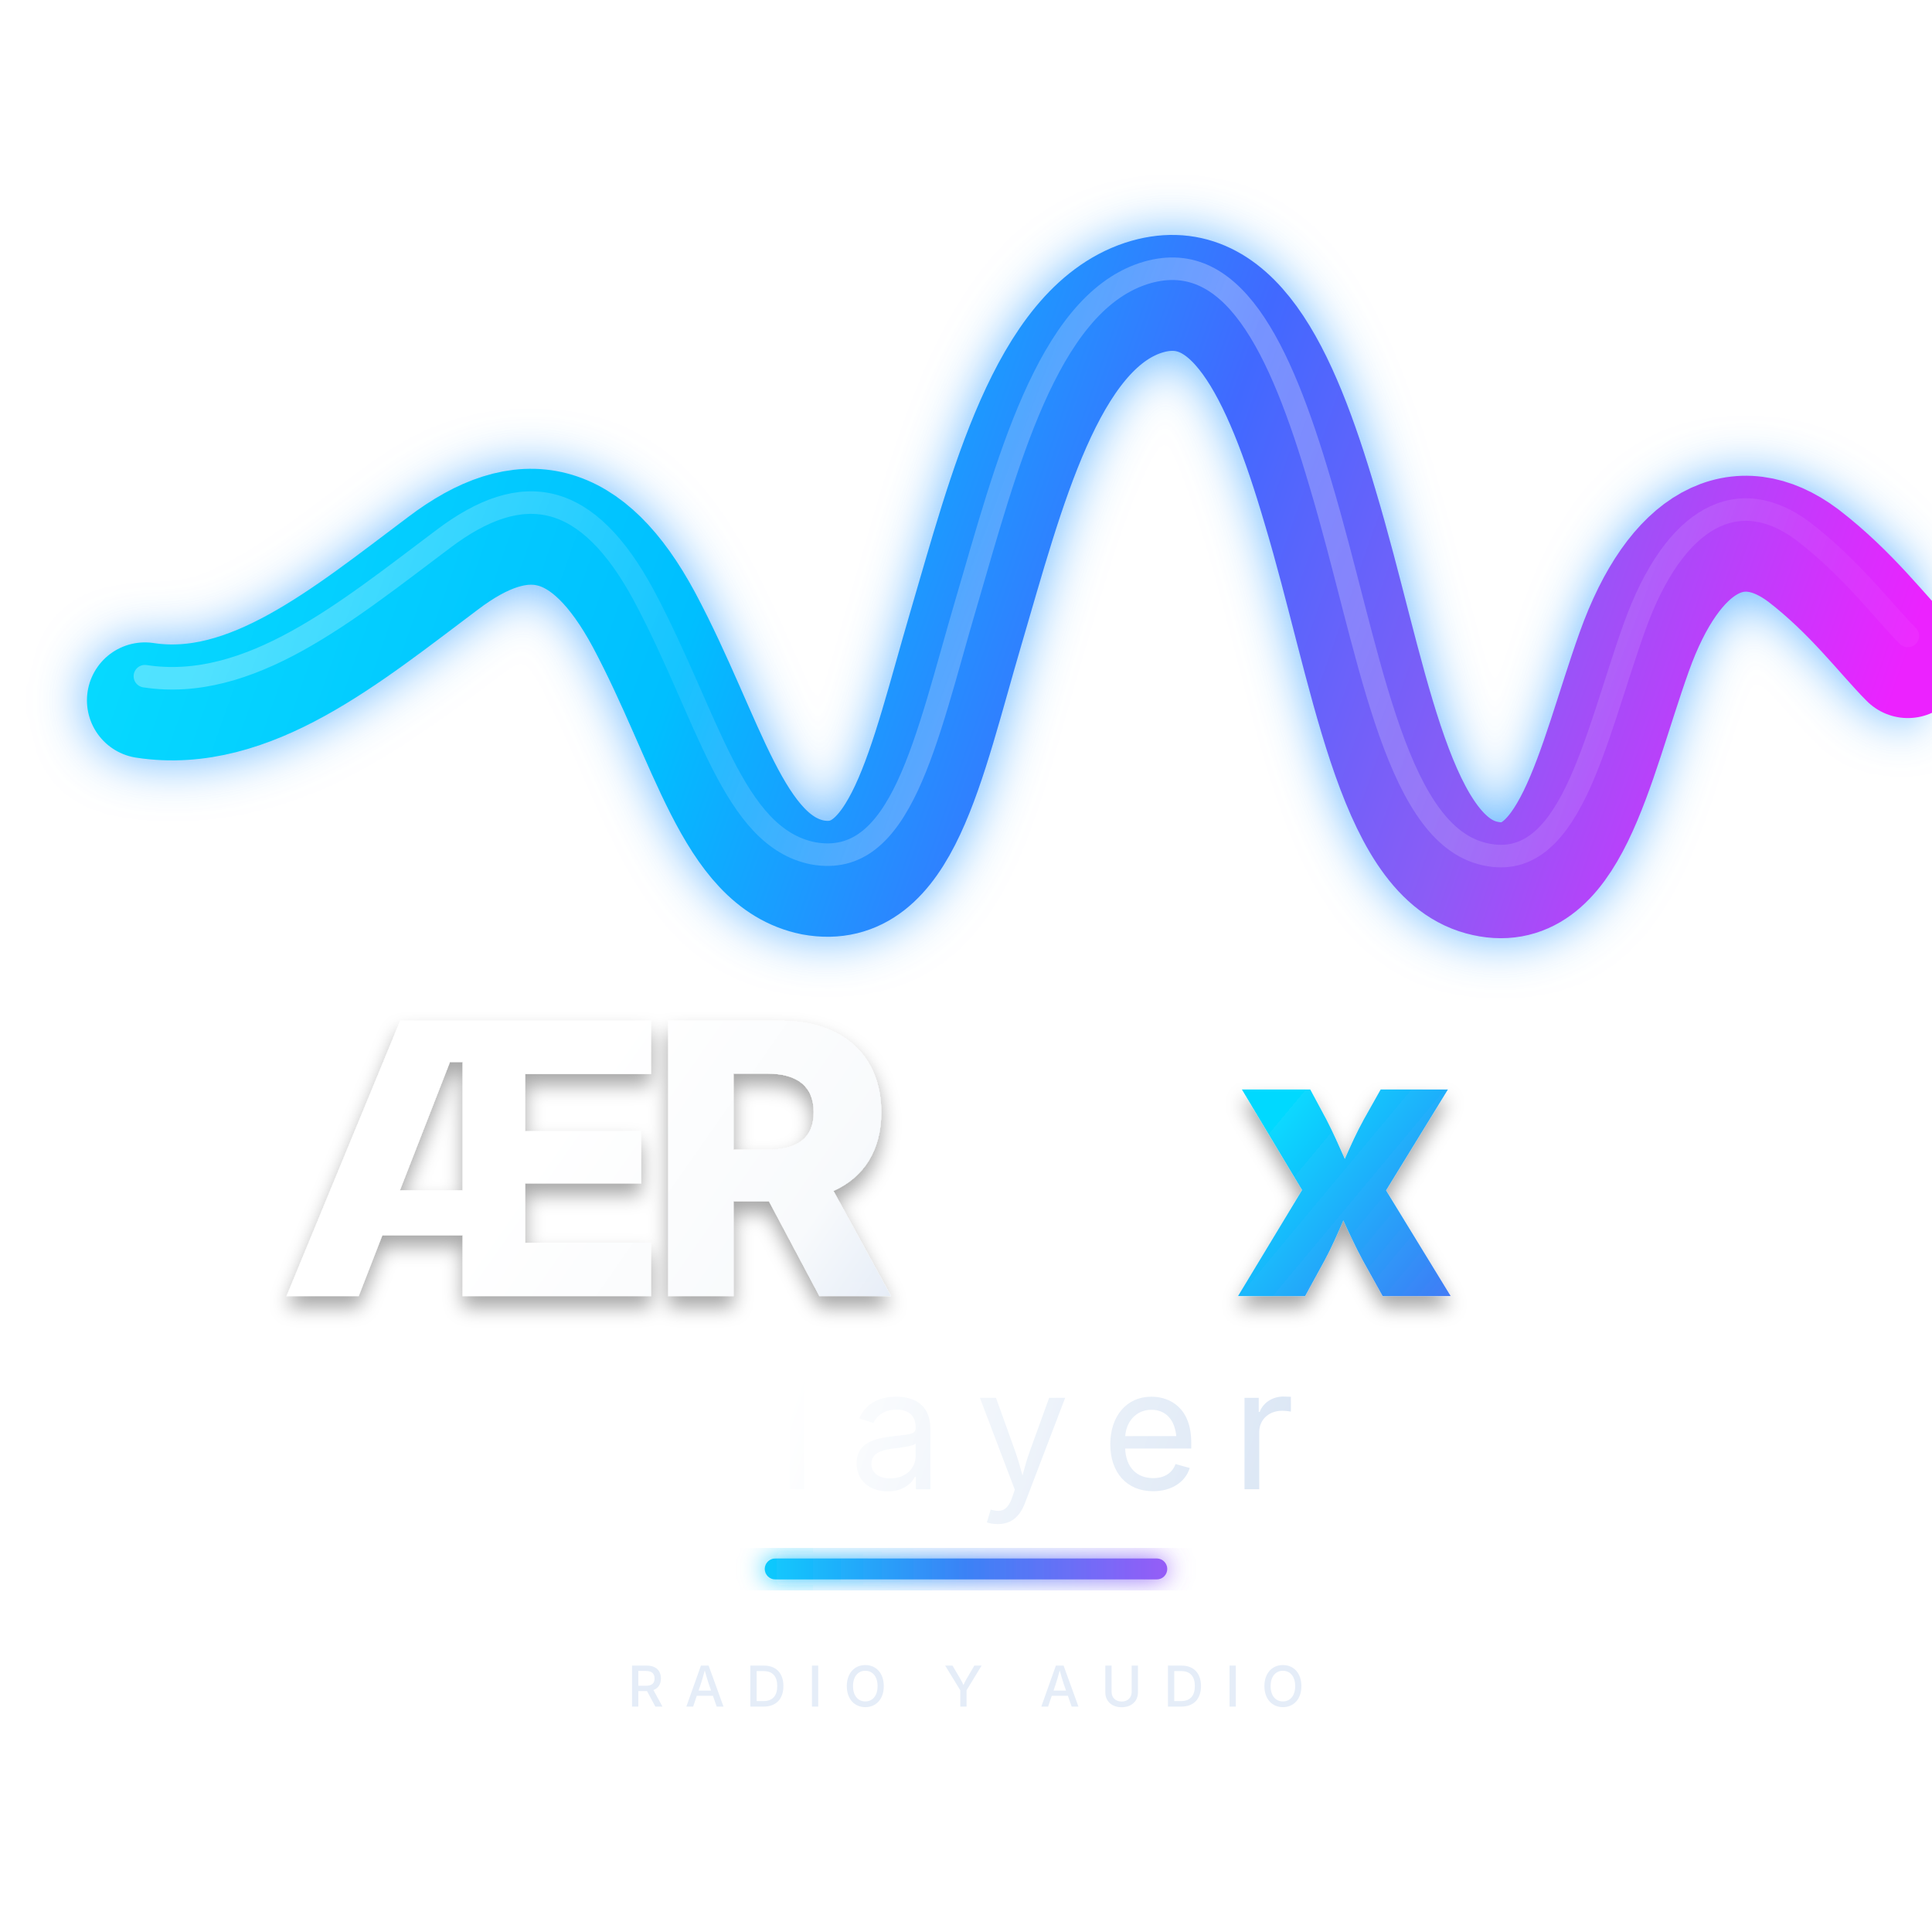
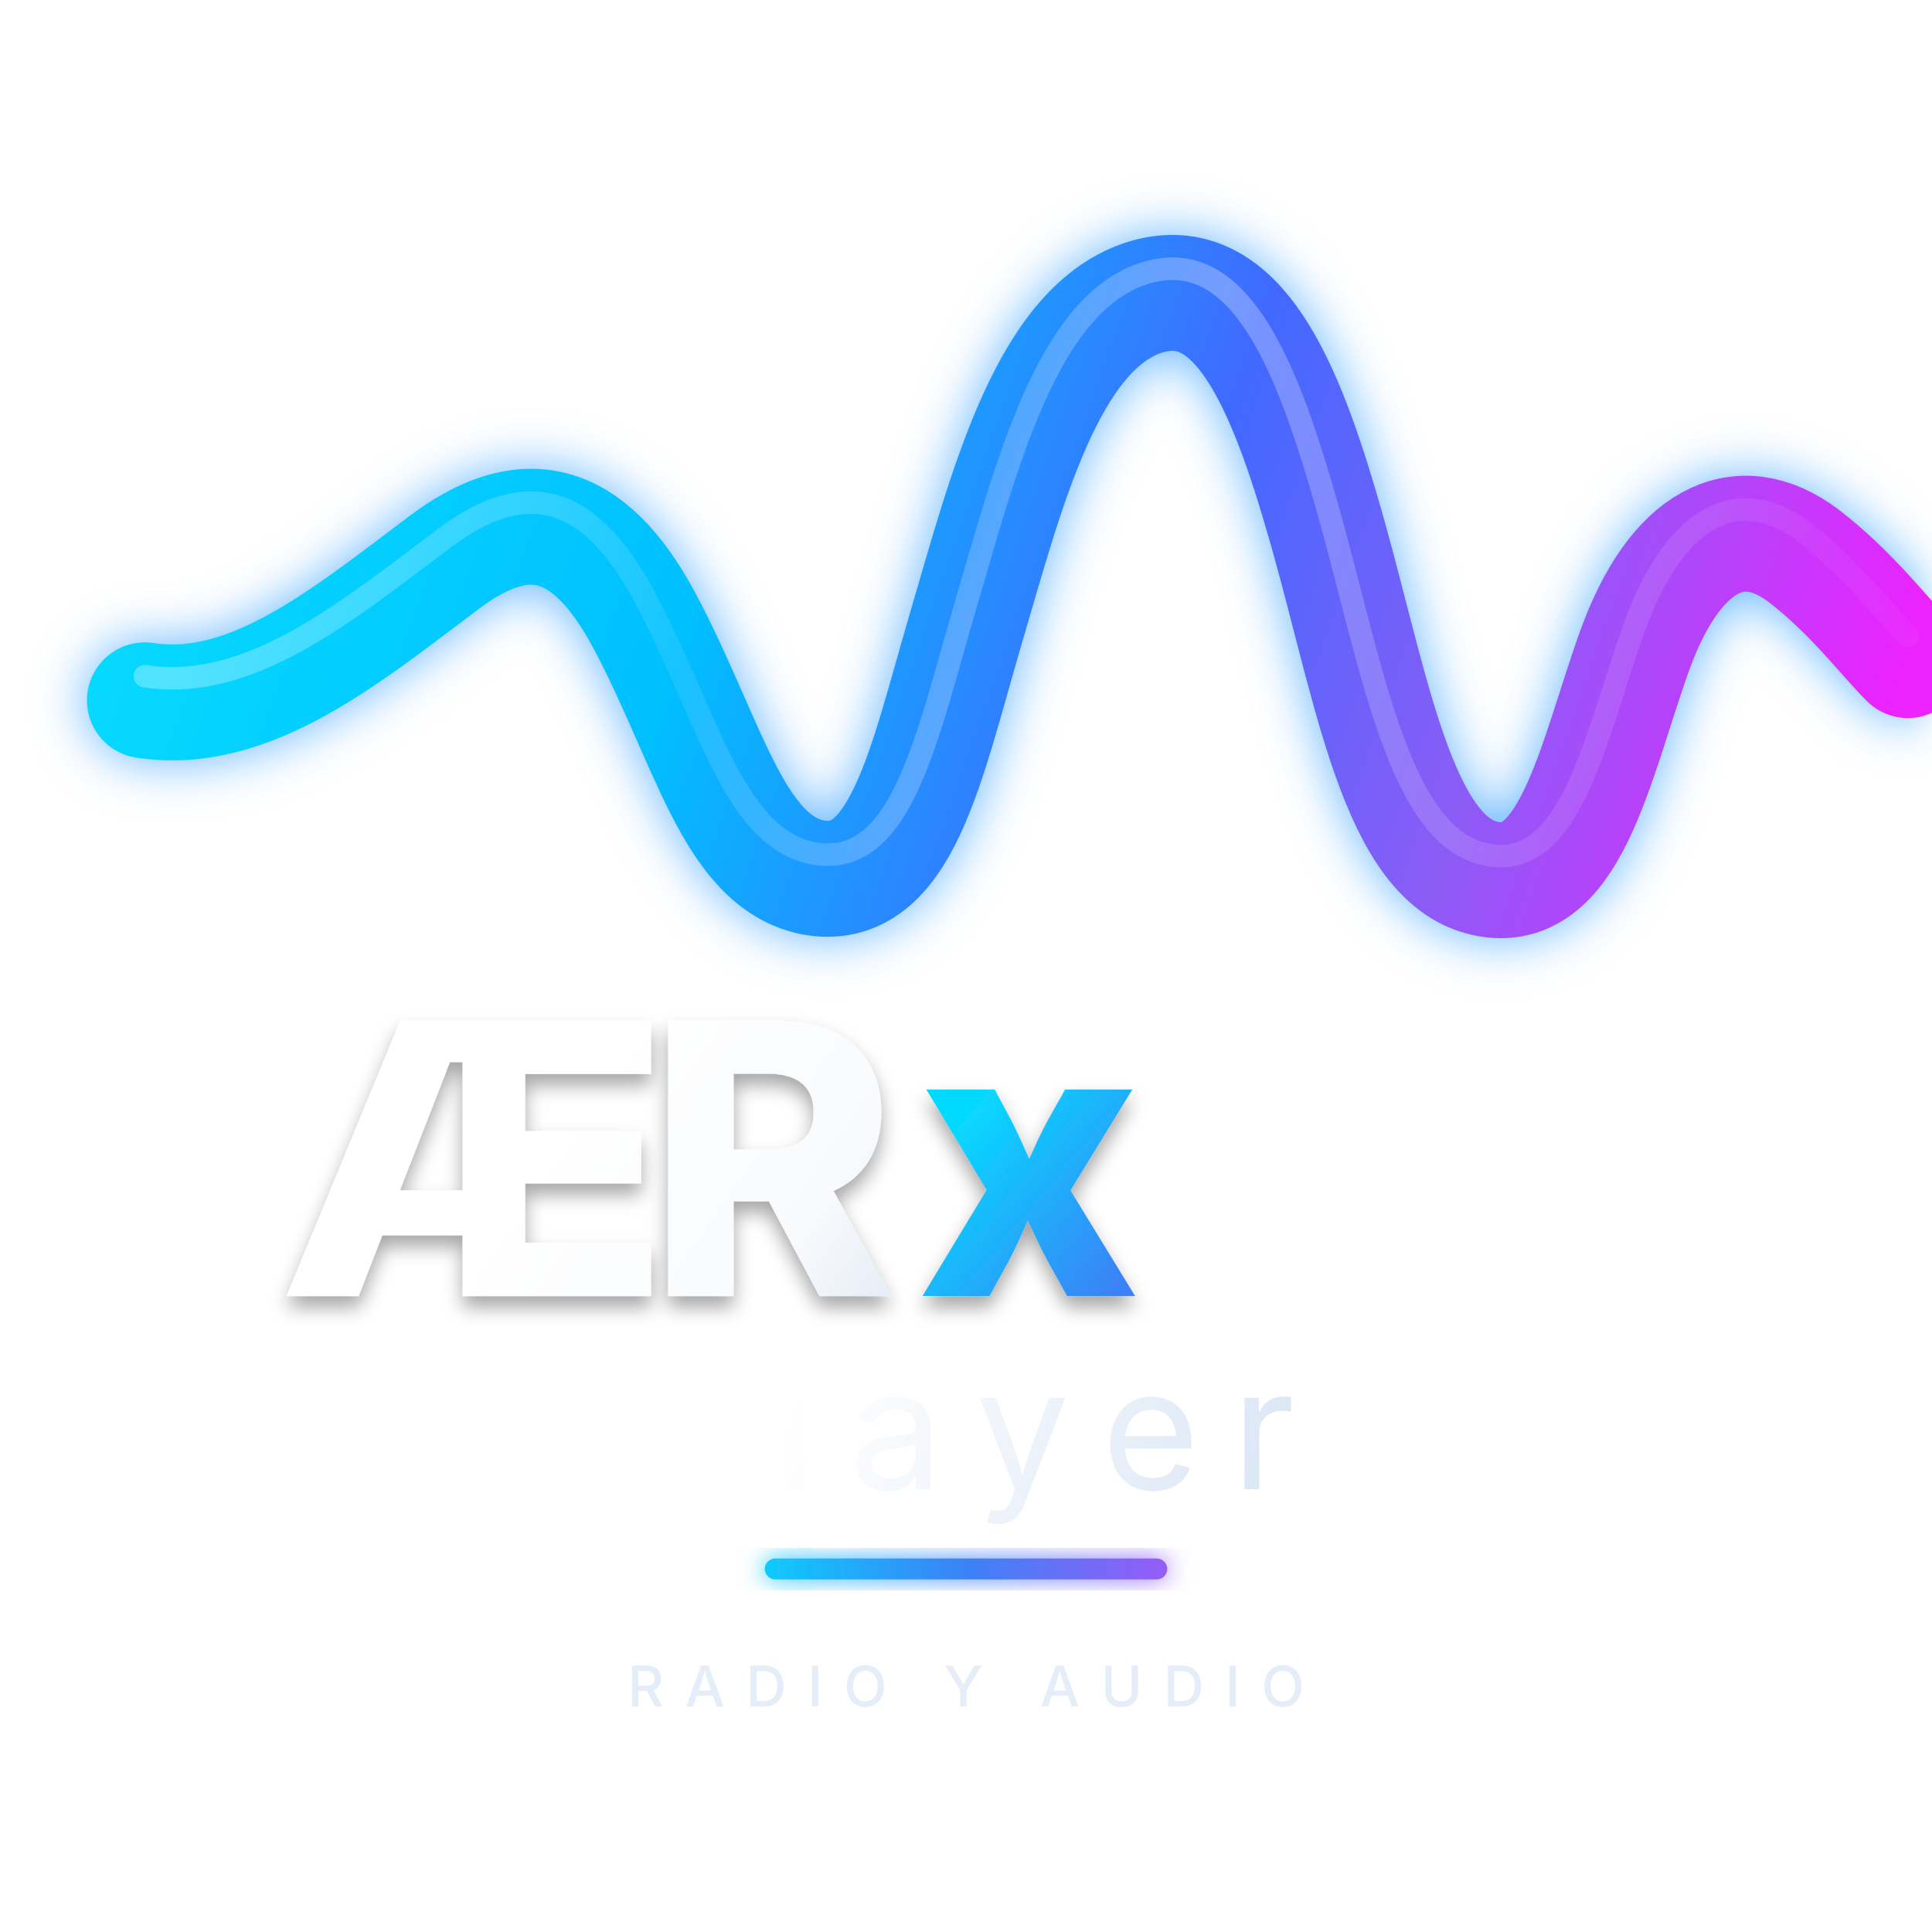
<svg xmlns="http://www.w3.org/2000/svg" width="1200" height="1200" viewBox="0 0 1200 1200" fill="none">
  <defs>
    <linearGradient id="waveGradient" x1="100" y1="300" x2="1100" y2="650" gradientUnits="userSpaceOnUse">
      <stop offset="0%" stop-color="#06D9FF" />
      <stop offset="32%" stop-color="#00BFFF" />
      <stop offset="58%" stop-color="#4169FF" />
      <stop offset="78%" stop-color="#8B5CF6" />
      <stop offset="100%" stop-color="#EC22FF" />
    </linearGradient>
    <linearGradient id="xGradient" x1="790" y1="700" x2="1030" y2="900" gradientUnits="userSpaceOnUse">
      <stop offset="0%" stop-color="#06D9FF" />
      <stop offset="45%" stop-color="#3B82F6" />
      <stop offset="72%" stop-color="#8B5CF6" />
      <stop offset="100%" stop-color="#EC22FF" />
    </linearGradient>
    <linearGradient id="metalGradient" x1="350" y1="690" x2="650" y2="900" gradientUnits="userSpaceOnUse">
      <stop offset="0%" stop-color="#FFFFFF" />
      <stop offset="45%" stop-color="#F8FAFC" />
      <stop offset="72%" stop-color="#DDE7F5" />
      <stop offset="100%" stop-color="#FFFFFF" />
    </linearGradient>
    <linearGradient id="playerGradient" x1="480" y1="900" x2="760" y2="1000" gradientUnits="userSpaceOnUse">
      <stop offset="0%" stop-color="#FFFFFF" />
      <stop offset="100%" stop-color="#DCE7F5" />
    </linearGradient>
    <linearGradient id="barGradient" x1="450" y1="1015" x2="750" y2="1015" gradientUnits="userSpaceOnUse">
      <stop offset="0%" stop-color="#06D9FF" />
      <stop offset="50%" stop-color="#3B82F6" />
      <stop offset="100%" stop-color="#A855F7" />
    </linearGradient>
    <linearGradient id="waveHighlight" x1="180" y1="270" x2="1050" y2="600" gradientUnits="userSpaceOnUse">
      <stop offset="0%" stop-color="#FFFFFF" stop-opacity="0.35" />
      <stop offset="30%" stop-color="#FFFFFF" stop-opacity="0.10" />
      <stop offset="55%" stop-color="#FFFFFF" stop-opacity="0.35" />
      <stop offset="100%" stop-color="#FFFFFF" stop-opacity="0.05" />
    </linearGradient>
    <filter id="waveGlow" x="-30%" y="-50%" width="160%" height="200%" color-interpolation-filters="sRGB">
      <feGaussianBlur stdDeviation="16" result="blur" />
      <feColorMatrix in="blur" type="matrix" values="             0 0 0 0 0.05             0 0 0 0 0.55             0 0 0 0 1             0 0 0 0.65 0" result="colored" />
      <feMerge>
        <feMergeNode in="colored" />
        <feMergeNode in="SourceGraphic" />
      </feMerge>
    </filter>
    <filter id="softGlow" x="-50%" y="-50%" width="200%" height="200%">
      <feGaussianBlur stdDeviation="8" result="blur" />
      <feMerge>
        <feMergeNode in="blur" />
        <feMergeNode in="SourceGraphic" />
      </feMerge>
    </filter>
    <filter id="wordShadow" x="-20%" y="-20%" width="140%" height="150%">
      <feDropShadow dx="0" dy="7" stdDeviation="6" flood-color="#000000" flood-opacity="0.35" />
    </filter>
    <linearGradient id="shine" x1="0" y1="0" x2="0" y2="1">
      <stop offset="0%" stop-color="#FFFFFF" stop-opacity="0.28" />
      <stop offset="45%" stop-color="#FFFFFF" stop-opacity="0" />
      <stop offset="100%" stop-color="#FFFFFF" stop-opacity="0.08" />
    </linearGradient>
  </defs>
  <g id="waveform" filter="url(#waveGlow)">
    <path d="         M 90 435          C 155 445,           215 395,           275 350          C 325 312,           365 320,           400 385          C 440 460,           455 535,           505 545          C 560 555,           575 475,           600 390          C 625 305,           650 205,           710 185          C 765 167,           795 230,           820 315          C 850 415,           865 530,           920 545          C 975 560,           990 475,           1015 405          C 1040 335,           1080 315,           1120 345          C 1150 368,           1170 395,           1185 410         " stroke="url(#waveGradient)" stroke-width="72" stroke-linecap="round" stroke-linejoin="round" />
    <path d="         M 90 420          C 155 430,           215 380,           275 335          C 325 297,           365 305,           400 370          C 440 445,           455 520,           505 530          C 560 540,           575 460,           600 375          C 625 290,           650 190,           710 170          C 765 152,           795 215,           820 300          C 850 400,           865 515,           920 530          C 975 545,           990 460,           1015 390          C 1040 320,           1080 300,           1120 330          C 1150 353,           1170 380,           1185 395         " stroke="url(#waveHighlight)" stroke-width="14" stroke-linecap="round" stroke-linejoin="round" opacity="0.85" />
  </g>
  <g id="wordmark" filter="url(#wordShadow)">
    <path d="M178.022 805.0H222.773L237.46 767.249H287.375V805.0H404.301V771.953H326.159V735.005H398.219V702.646H326.159V667.075H404.301V634.028H248.591ZM248.361 739.365 279.457 659.617H287.375V739.365Z M415.086 805.0H455.592V746.135H477.623L508.948 805.0H553.355L517.669 739.709C536.602 731.218 547.388 714.465 547.388 690.828C547.388 655.945 523.636 634.028 485.081 634.028H415.086ZM455.592 714.121V666.846H476.475C495.523 666.846 505.391 674.878 505.391 690.828C505.391 706.777 495.523 714.121 476.59 714.121Z" fill="url(#metalGradient)" />
-     <path d="M768.964 805.0H810.616L822.78 782.739C827.14 774.592 830.812 766.216 834.369 757.954C838.156 766.216 842.057 774.592 846.417 782.739L858.81 805.0H901.036L860.875 739.365L899.315 676.714H857.548L847.22 695.073C842.745 703.105 838.959 711.597 835.287 719.858C831.615 711.597 827.943 703.22 823.698 695.073L813.829 676.714H771.373L808.781 739.136Z" fill="url(#xGradient)" />
+     <path d="M768.964 805.0H810.616L822.78 782.739C827.14 774.592 830.812 766.216 834.369 757.954C838.156 766.216 842.057 774.592 846.417 782.739L858.81 805.0H901.036L860.875 739.365L899.315 676.714H857.548L847.22 695.073C842.745 703.105 838.959 711.597 835.287 719.858C831.615 711.597 827.943 703.22 823.698 695.073L813.829 676.714H771.373L808.781 739.136Z" fill="url(#xGradient)" transform="translate(-196,0)" />
    <path d="M178.022 805.0H222.773L237.46 767.249H287.375V805.0H404.301V771.953H326.159V735.005H398.219V702.646H326.159V667.075H404.301V634.028H248.591ZM248.361 739.365 279.457 659.617H287.375V739.365Z M415.086 805.0H455.592V746.135H477.623L508.948 805.0H553.355L517.669 739.709C536.602 731.218 547.388 714.465 547.388 690.828C547.388 655.945 523.636 634.028 485.081 634.028H415.086ZM455.592 714.121V666.846H476.475C495.523 666.846 505.391 674.878 505.391 690.828C505.391 706.777 495.523 714.121 476.59 714.121Z" fill="url(#shine)" opacity="0.35" />
  </g>
  <g id="player">
    <path d="M405.02 925.0H414.668V897.629H430.969C448.59 897.629 456.715 886.914 456.715 873.406C456.715 859.949 448.59 849.336 430.918 849.336H405.02ZM414.668 889.148V857.816H430.41C442.496 857.816 447.117 864.469 447.117 873.406C447.117 882.395 442.496 889.148 430.512 889.148Z M499.465 849.336H490.324V925.0H499.465Z M551.406 926.32C561.004 926.32 566.336 921.293 568.266 917.281H568.875V925.0H577.863V887.574C577.863 869.852 564.203 867.516 556.586 867.516C547.801 867.516 538.051 870.664 533.684 880.973L542.469 883.867C544.246 879.906 548.664 875.539 556.84 875.539C564.711 875.539 568.723 879.602 568.723 886.66V886.965C568.723 891.18 564.254 890.875 554.148 892.145C543.637 893.465 532.059 895.852 532.059 908.852C532.059 920.023 540.641 926.32 551.406 926.32ZM552.98 918.246C546.176 918.246 541.25 915.199 541.25 909.309C541.25 902.859 547.09 900.727 553.742 899.863C557.246 899.406 567.199 898.391 568.723 896.613V904.484C568.723 911.441 563.086 918.246 552.98 918.246Z M612.996 945.566C613.961 946.023 616.449 946.633 619.699 946.633C627.723 946.633 633.207 942.52 636.66 933.48L661.594 868.227H651.641L639.453 901.895C637.676 906.82 636.355 911.746 635.086 916.469C633.766 911.746 632.496 906.871 630.719 901.895L618.633 868.227H608.629L630.312 925.305L628.688 930.027C625.895 938.152 621.883 939.371 616.297 937.898L615.332 937.645Z M716.227 926.219C727.855 926.219 736.336 920.379 738.977 911.797L730.141 909.359C728.008 915.148 722.98 918.094 716.277 918.094C706.223 918.094 699.316 911.594 698.859 899.711H739.891V895.902C739.891 874.93 727.195 867.516 715.16 867.516C699.672 867.516 689.617 879.652 689.617 897.07C689.617 914.539 699.773 926.219 716.227 926.219ZM698.91 891.992C699.469 883.309 705.41 875.641 715.16 875.641C724.504 875.641 729.734 882.344 730.598 891.992Z M772.992 925.0H782.133V889.453C782.133 881.785 788.125 876.25 796.301 876.25C798.738 876.25 801.227 876.656 801.785 876.758V867.566C800.719 867.516 798.484 867.414 797.164 867.414C790.41 867.414 784.52 871.223 782.438 876.961H781.828V868.227H772.992Z" fill="url(#playerGradient)" />
  </g>
  <g id="accent">
    <rect x="475" y="968" width="250" height="13" rx="6.5" fill="url(#barGradient)" filter="url(#softGlow)" />
  </g>
  <g id="tagline">
    <path d="M392.57 1060.0H396.467V1050.378H401.662C401.73 1050.378 401.816 1050.378 401.884 1050.378L407.045 1060.0H411.471L405.866 1049.712C408.959 1048.55 410.514 1045.952 410.514 1042.534C410.514 1037.834 407.592 1034.536 401.696 1034.536H392.57ZM396.467 1047.046V1037.869H401.252C405.011 1037.869 406.567 1039.663 406.567 1042.534C406.567 1045.388 405.011 1047.046 401.286 1047.046Z M426.3 1060.0H430.521L432.794 1053.284H442.809L445.15 1060.0H449.371L440.143 1034.536H435.358ZM433.905 1050.037 435.323 1045.833C435.956 1043.884 436.742 1041.235 437.733 1037.595C438.741 1041.201 439.51 1043.799 440.194 1045.833L441.664 1050.037Z M474.351 1060.0C482.093 1060.0 486.588 1055.198 486.588 1047.234C486.588 1039.321 482.093 1034.536 474.591 1034.536H466.063V1060.0ZM469.959 1056.582V1037.954H474.334C479.888 1037.954 482.76 1041.252 482.76 1047.234C482.76 1053.267 479.888 1056.582 474.129 1056.582Z M508.218 1034.536H504.322V1060.0H508.218Z M537.47 1060.342C544.067 1060.342 548.938 1055.42 548.938 1047.285C548.938 1039.116 544.067 1034.194 537.47 1034.194C530.857 1034.194 525.969 1039.116 525.969 1047.285C525.969 1055.42 530.857 1060.342 537.47 1060.342ZM537.47 1056.787C533.095 1056.787 529.831 1053.438 529.831 1047.285C529.831 1041.116 533.095 1037.749 537.47 1037.749C541.811 1037.749 545.075 1041.099 545.075 1047.285C545.075 1053.438 541.811 1056.787 537.47 1056.787Z M596.454 1060.0H600.35V1049.866L609.698 1034.536H605.17L600.436 1042.654C599.684 1043.936 599.069 1045.081 598.436 1046.619C597.804 1045.115 597.189 1043.987 596.403 1042.654L591.617 1034.536H587.072L596.454 1049.866Z M646.773 1060.0H650.994L653.267 1053.284H663.281L665.623 1060.0H669.844L660.615 1034.536H655.83ZM654.378 1050.037 655.796 1045.833C656.428 1043.884 657.215 1041.235 658.206 1037.595C659.214 1041.201 659.983 1043.799 660.667 1045.833L662.136 1050.037Z M696.687 1060.393C702.771 1060.393 706.804 1056.599 706.804 1051.25V1034.536H702.89V1050.925C702.89 1054.36 700.515 1056.855 696.687 1056.855C692.842 1056.855 690.432 1054.36 690.432 1050.925V1034.536H686.535V1051.25C686.535 1056.599 690.552 1060.393 696.687 1060.393Z M733.732 1060.0C741.474 1060.0 745.969 1055.198 745.969 1047.234C745.969 1039.321 741.474 1034.536 733.971 1034.536H725.444V1060.0ZM729.34 1056.582V1037.954H733.715C739.269 1037.954 742.14 1041.252 742.14 1047.234C742.14 1053.267 739.269 1056.582 733.51 1056.582Z M767.599 1034.536H763.702V1060.0H767.599Z M796.851 1060.342C803.448 1060.342 808.319 1055.42 808.319 1047.285C808.319 1039.116 803.448 1034.194 796.851 1034.194C790.238 1034.194 785.35 1039.116 785.35 1047.285C785.35 1055.42 790.238 1060.342 796.851 1060.342ZM796.851 1056.787C792.476 1056.787 789.212 1053.438 789.212 1047.285C789.212 1041.116 792.476 1037.749 796.851 1037.749C801.192 1037.749 804.456 1041.099 804.456 1047.285C804.456 1053.438 801.192 1056.787 796.851 1056.787Z" fill="#E5EDF8" />
  </g>
</svg>
